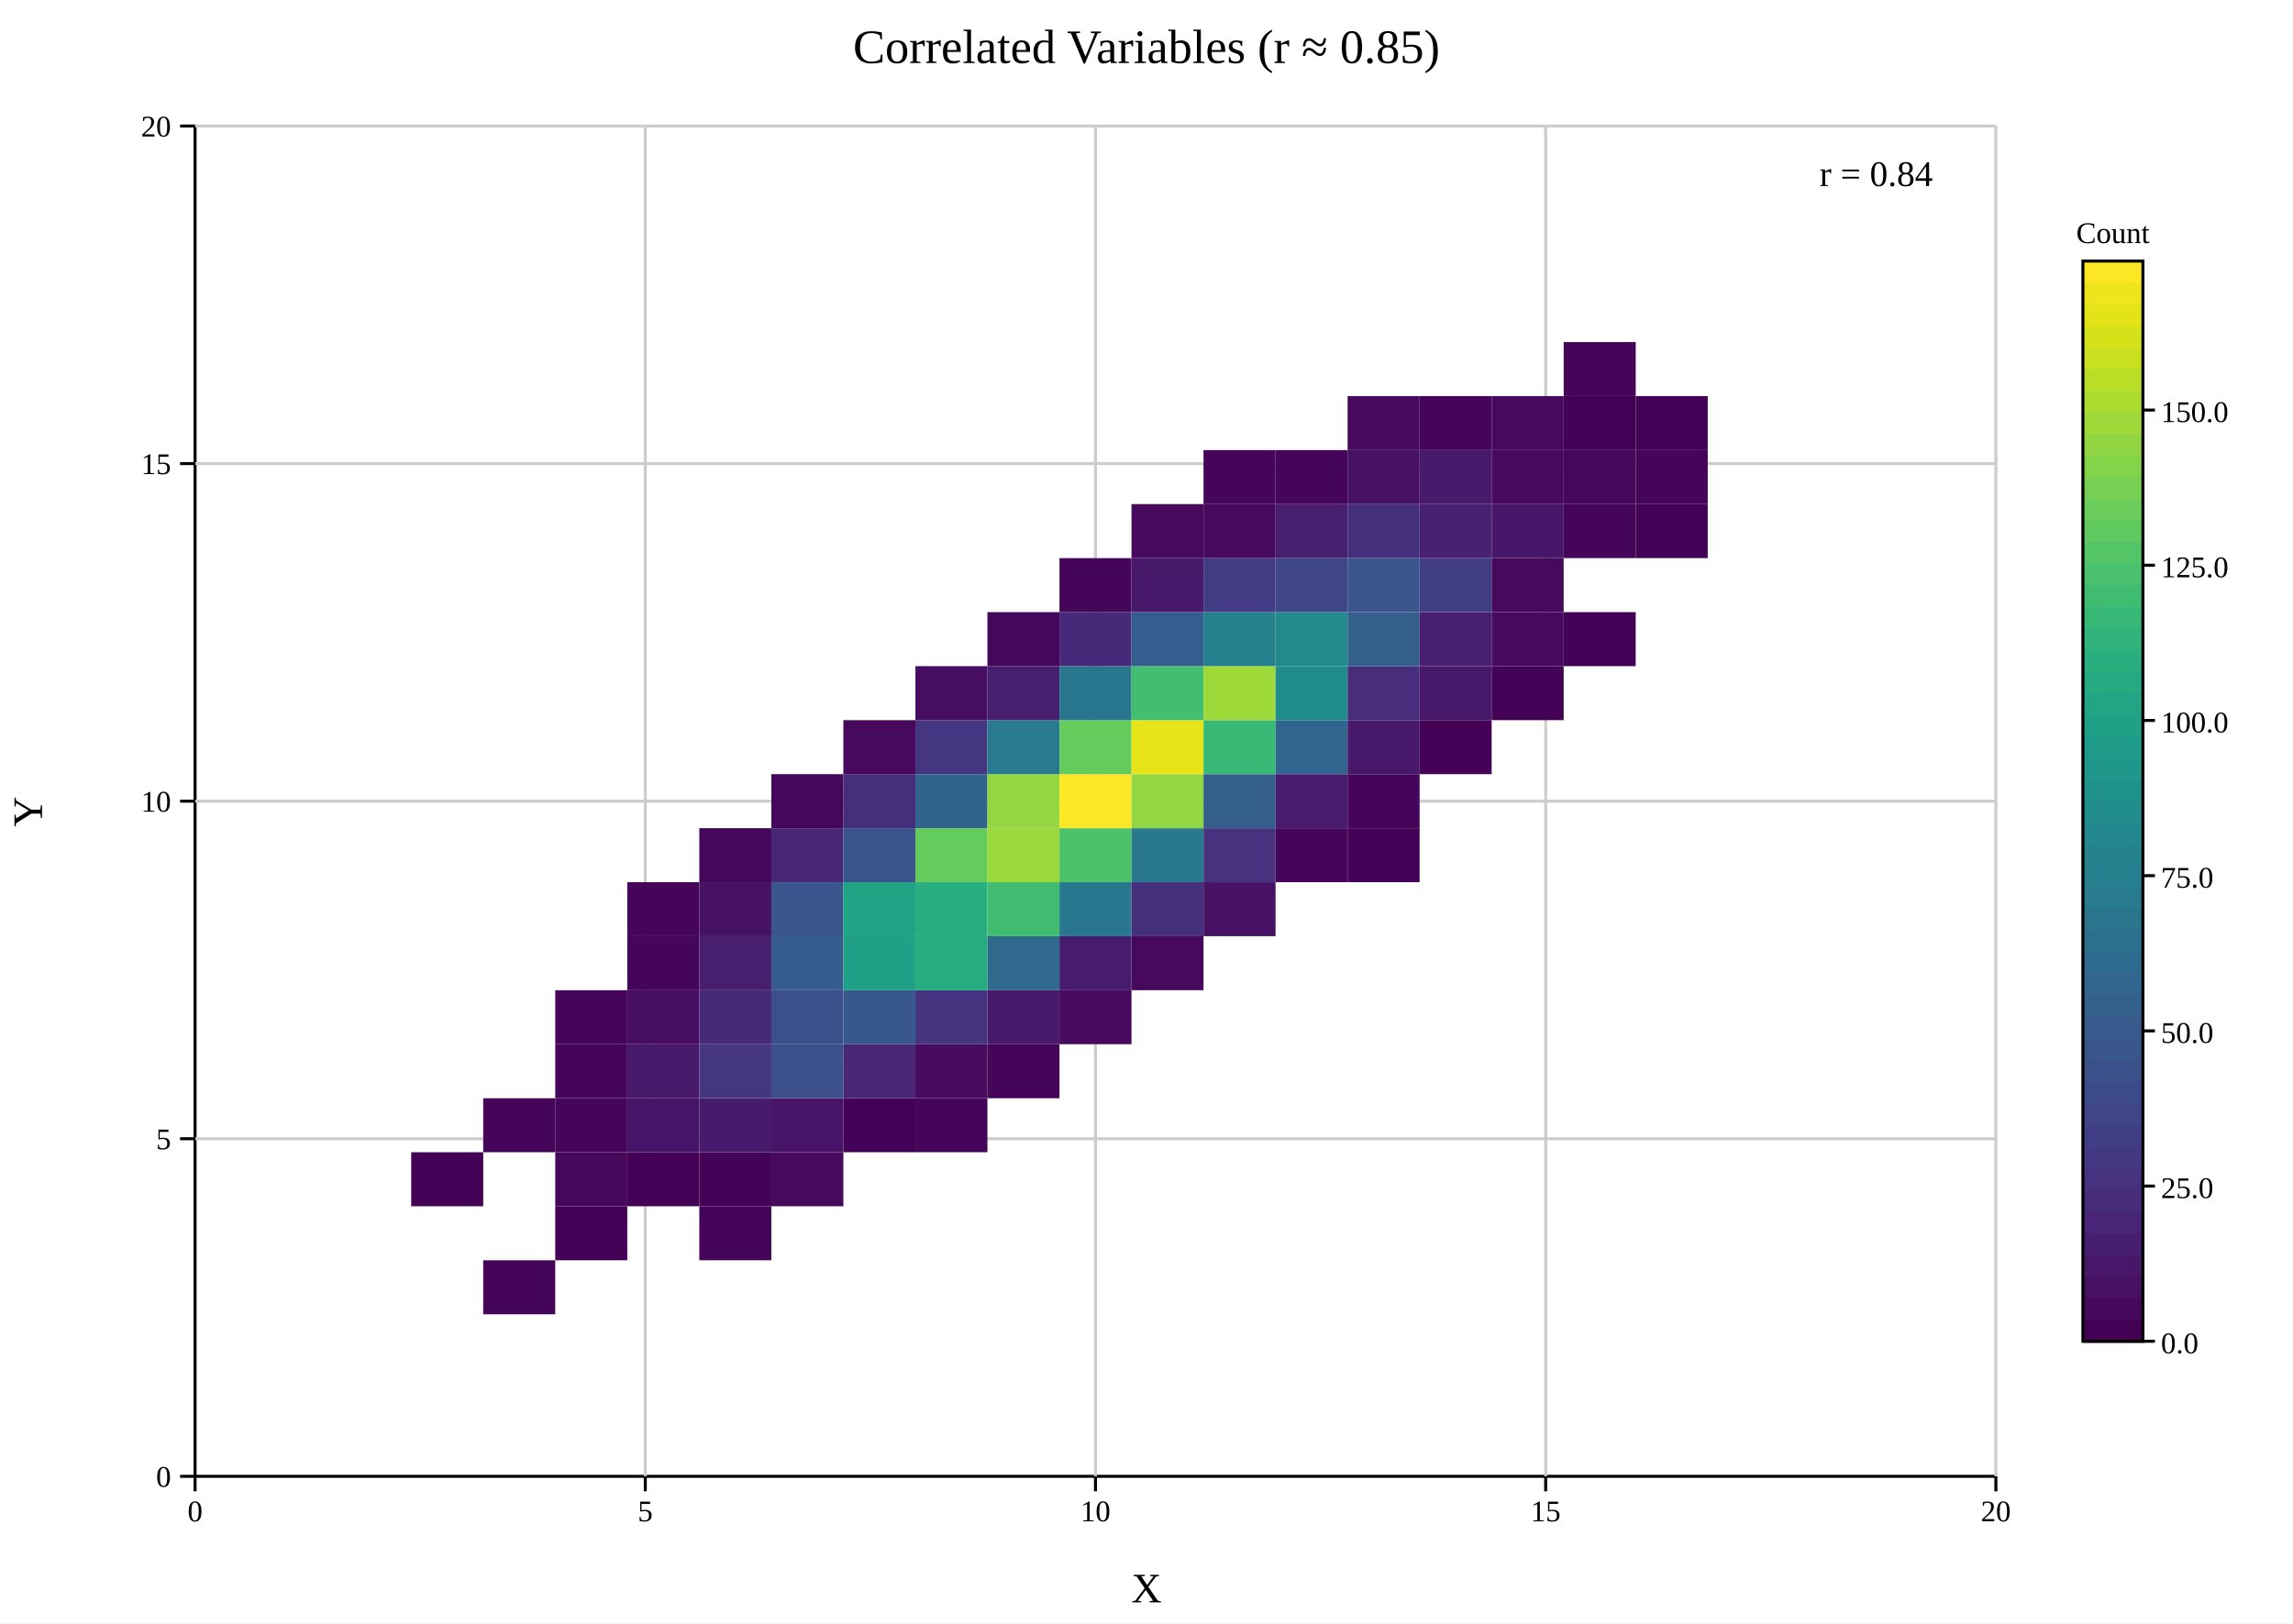
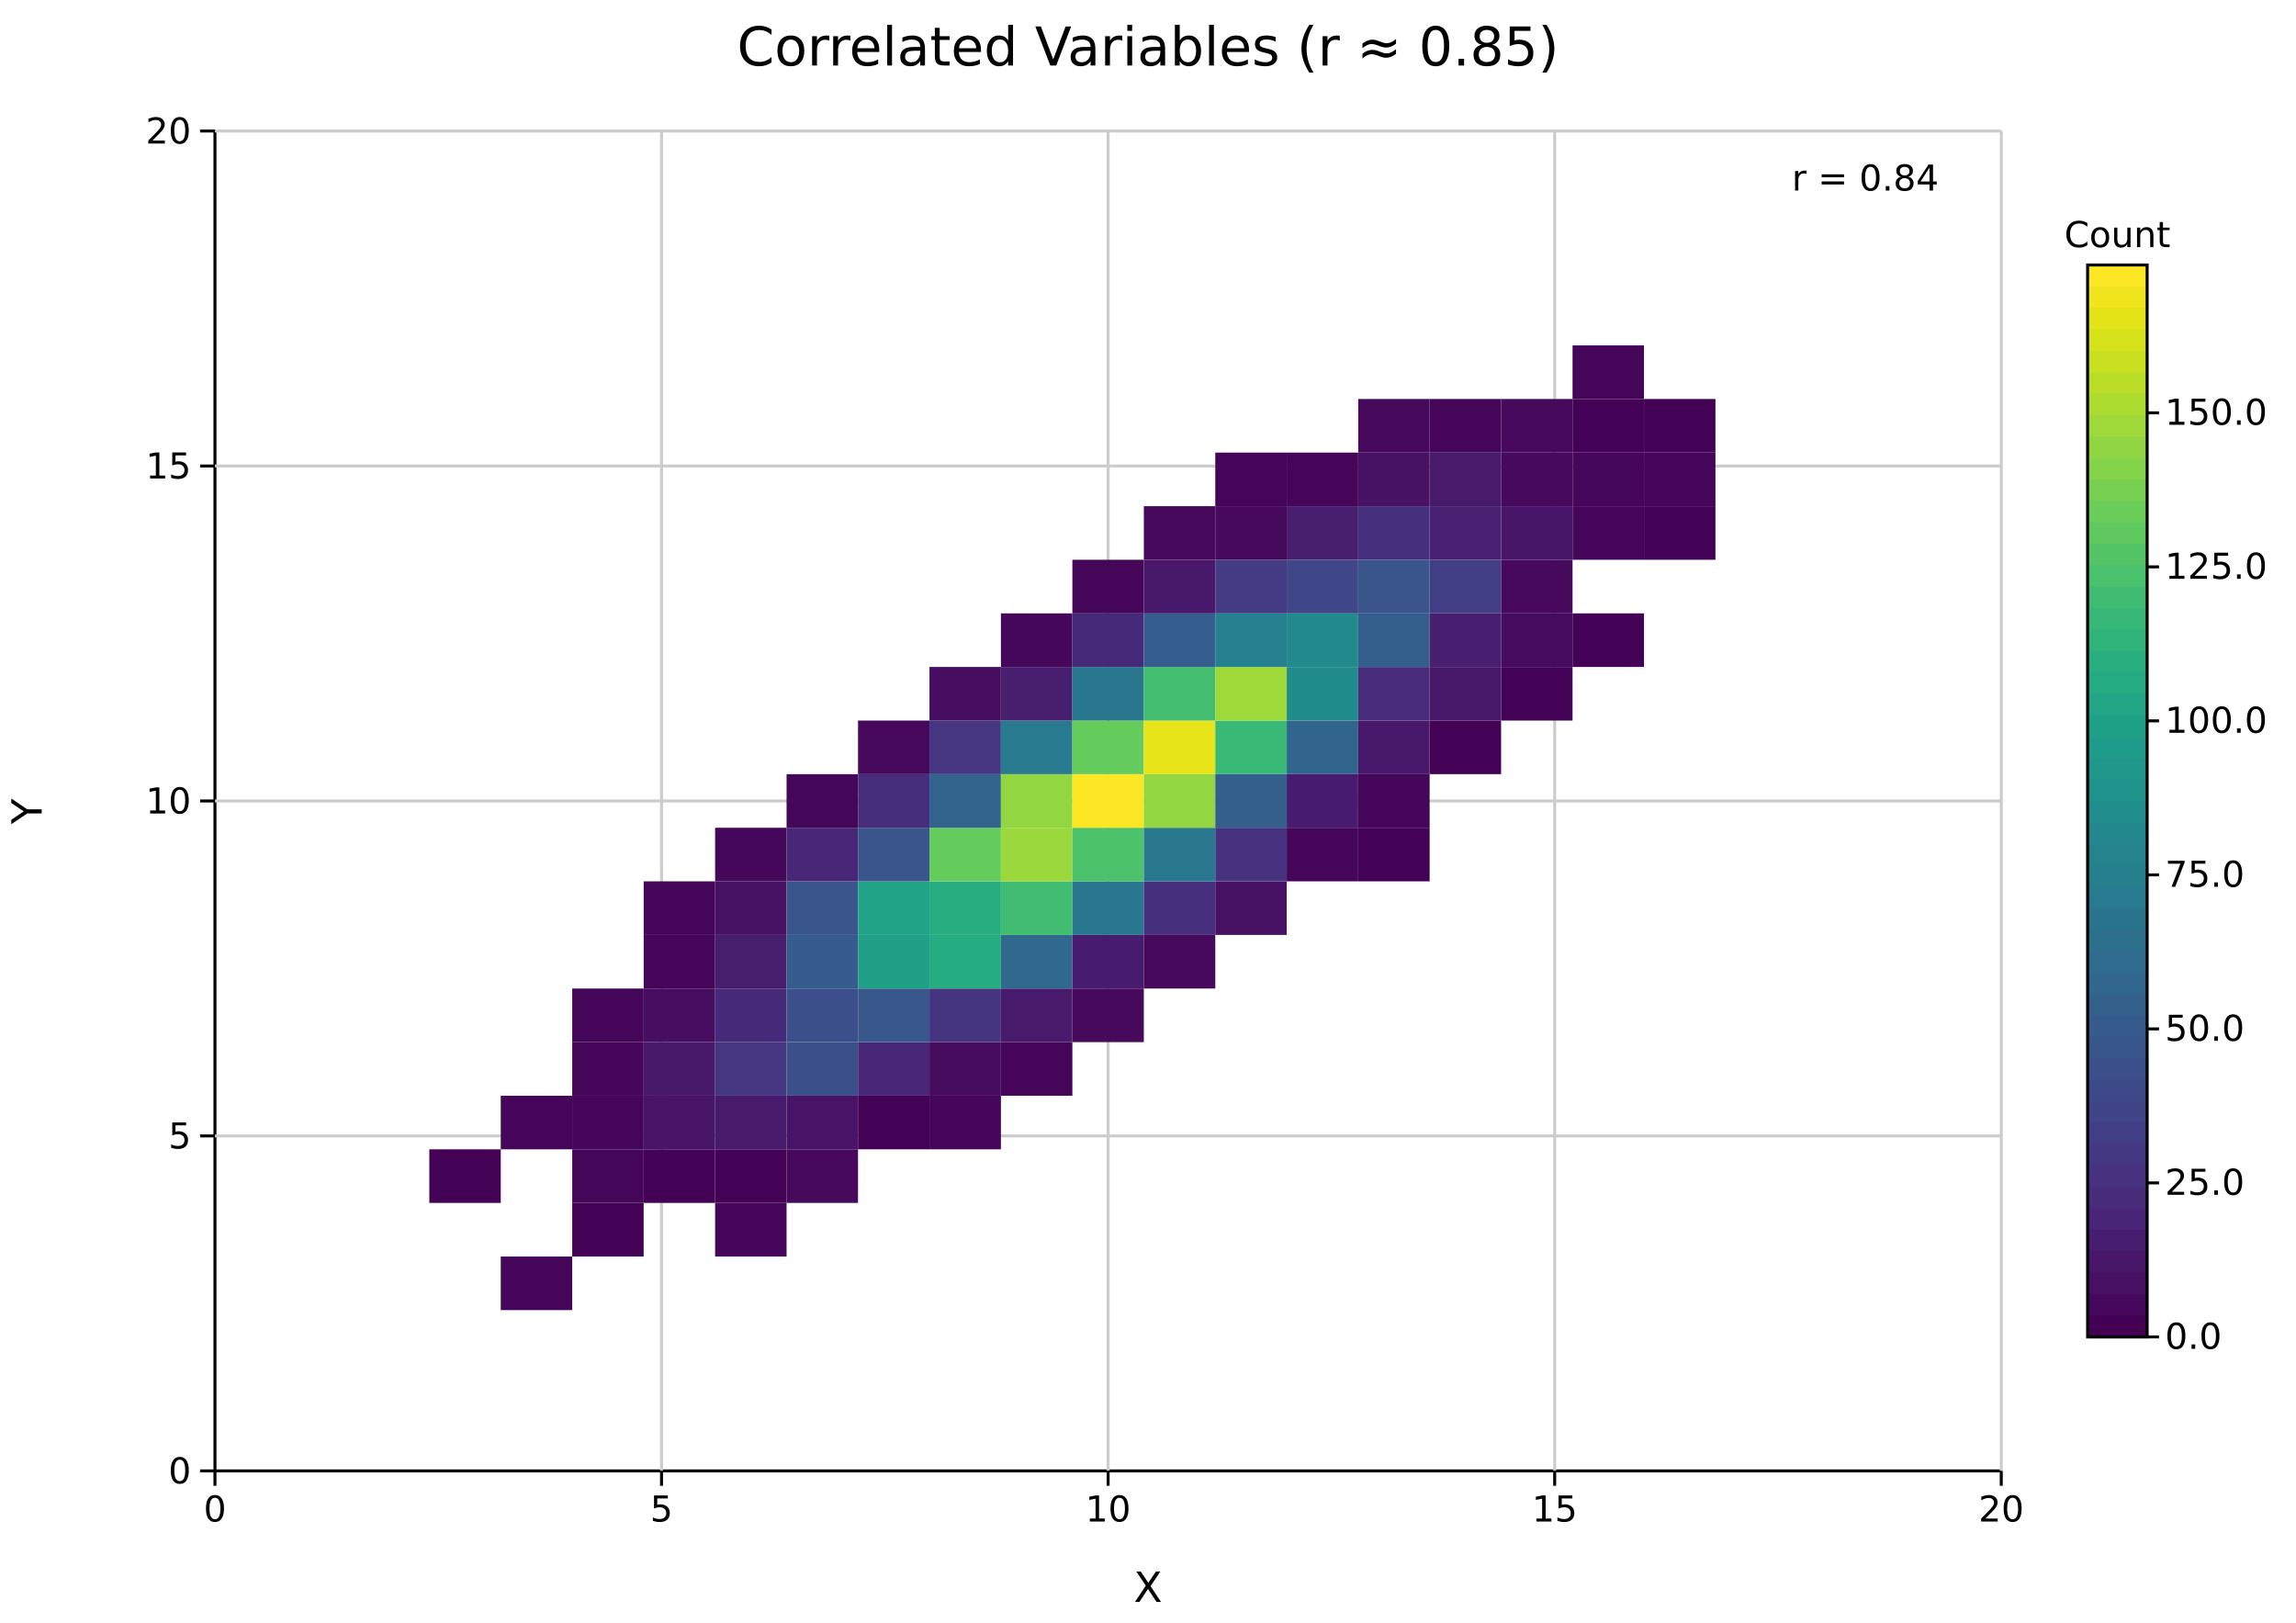
- <svg xmlns="http://www.w3.org/2000/svg" width="764" height="541" fill="black">
+ <svg xmlns="http://www.w3.org/2000/svg" width="771.2" height="545" font-family="DejaVu Sans, Liberation Sans, Arial, sans-serif" fill="black">
  <rect width="100%" height="100%" fill="white" />
-   <line x1="65" y1="492" x2="665" y2="492" stroke="black" stroke-width="1" />
-   <line x1="65" y1="42" x2="65" y2="492" stroke="black" stroke-width="1" />
-   <line x1="215" y1="42" x2="215" y2="492" stroke="#ccc" stroke-width="1" />
-   <line x1="365" y1="42" x2="365" y2="492" stroke="#ccc" stroke-width="1" />
-   <line x1="515" y1="42" x2="515" y2="492" stroke="#ccc" stroke-width="1" />
-   <line x1="665" y1="42" x2="665" y2="492" stroke="#ccc" stroke-width="1" />
-   <line x1="65" y1="379.5" x2="665" y2="379.5" stroke="#ccc" stroke-width="1" />
-   <line x1="65" y1="267" x2="665" y2="267" stroke="#ccc" stroke-width="1" />
-   <line x1="65" y1="154.5" x2="665" y2="154.5" stroke="#ccc" stroke-width="1" />
-   <line x1="65" y1="42" x2="665" y2="42" stroke="#ccc" stroke-width="1" />
-   <line x1="65" y1="492" x2="65" y2="497" stroke="black" stroke-width="1" />
-   <text x="65" y="507" font-size="10" text-anchor="middle">0</text>
-   <line x1="215" y1="492" x2="215" y2="497" stroke="black" stroke-width="1" />
-   <text x="215" y="507" font-size="10" text-anchor="middle">5</text>
-   <line x1="365" y1="492" x2="365" y2="497" stroke="black" stroke-width="1" />
-   <text x="365" y="507" font-size="10" text-anchor="middle">10</text>
-   <line x1="515" y1="492" x2="515" y2="497" stroke="black" stroke-width="1" />
-   <text x="515" y="507" font-size="10" text-anchor="middle">15</text>
-   <line x1="665" y1="492" x2="665" y2="497" stroke="black" stroke-width="1" />
-   <text x="665" y="507" font-size="10" text-anchor="middle">20</text>
-   <line x1="60" y1="492" x2="65" y2="492" stroke="black" stroke-width="1" />
-   <text x="57" y="495.5" font-size="10" text-anchor="end">0</text>
-   <line x1="60" y1="379.5" x2="65" y2="379.5" stroke="black" stroke-width="1" />
-   <text x="57" y="383" font-size="10" text-anchor="end">5</text>
-   <line x1="60" y1="267" x2="65" y2="267" stroke="black" stroke-width="1" />
-   <text x="57" y="270.5" font-size="10" text-anchor="end">10</text>
-   <line x1="60" y1="154.5" x2="65" y2="154.5" stroke="black" stroke-width="1" />
-   <text x="57" y="158" font-size="10" text-anchor="end">15</text>
-   <line x1="60" y1="42" x2="65" y2="42" stroke="black" stroke-width="1" />
-   <text x="57" y="45.5" font-size="10" text-anchor="end">20</text>
-   <text x="382" y="534" font-size="14" text-anchor="middle">X</text>
-   <text x="14" y="270.5" font-size="14" text-anchor="middle" transform="rotate(-90,14,270.5)">Y</text>
-   <text x="382" y="21" font-size="16" text-anchor="middle">Correlated Variables (r ≈ 0.85)</text>
-   <rect x="161" y="420" width="24" height="18" fill="rgb(69,5,88)" />
-   <rect x="185" y="402" width="24" height="18" fill="rgb(68,2,86)" />
-   <rect x="233" y="402" width="24" height="18" fill="rgb(69,5,88)" />
-   <rect x="137" y="384" width="24" height="18" fill="rgb(68,2,86)" />
-   <rect x="185" y="384" width="24" height="18" fill="rgb(69,7,90)" />
-   <rect x="209" y="384" width="24" height="18" fill="rgb(68,2,86)" />
-   <rect x="233" y="384" width="24" height="18" fill="rgb(68,2,86)" />
-   <rect x="257" y="384" width="24" height="18" fill="rgb(70,9,92)" />
-   <rect x="161" y="366" width="24" height="18" fill="rgb(69,5,88)" />
-   <rect x="185" y="366" width="24" height="18" fill="rgb(69,5,88)" />
-   <rect x="209" y="366" width="24" height="18" fill="rgb(71,20,103)" />
-   <rect x="233" y="366" width="24" height="18" fill="rgb(72,26,108)" />
-   <rect x="257" y="366" width="24" height="18" fill="rgb(71,20,103)" />
-   <rect x="281" y="366" width="24" height="18" fill="rgb(68,2,86)" />
-   <rect x="305" y="366" width="24" height="18" fill="rgb(69,5,88)" />
-   <rect x="185" y="348" width="24" height="18" fill="rgb(69,5,88)" />
-   <rect x="209" y="348" width="24" height="18" fill="rgb(72,24,106)" />
-   <rect x="233" y="348" width="24" height="18" fill="rgb(69,54,129)" />
-   <rect x="257" y="348" width="24" height="18" fill="rgb(59,79,138)" />
-   <rect x="281" y="348" width="24" height="18" fill="rgb(72,39,119)" />
-   <rect x="305" y="348" width="24" height="18" fill="rgb(70,11,94)" />
-   <rect x="329" y="348" width="24" height="18" fill="rgb(69,5,88)" />
-   <rect x="185" y="330" width="24" height="18" fill="rgb(69,5,88)" />
-   <rect x="209" y="330" width="24" height="18" fill="rgb(70,13,96)" />
-   <rect x="233" y="330" width="24" height="18" fill="rgb(71,41,121)" />
-   <rect x="257" y="330" width="24" height="18" fill="rgb(59,79,138)" />
-   <rect x="281" y="330" width="24" height="18" fill="rgb(56,87,139)" />
-   <rect x="305" y="330" width="24" height="18" fill="rgb(69,52,128)" />
-   <rect x="329" y="330" width="24" height="18" fill="rgb(72,26,108)" />
-   <rect x="353" y="330" width="24" height="18" fill="rgb(70,9,92)" />
-   <rect x="209" y="312" width="24" height="18" fill="rgb(69,5,88)" />
-   <rect x="233" y="312" width="24" height="18" fill="rgb(72,30,111)" />
-   <rect x="257" y="312" width="24" height="18" fill="rgb(54,92,141)" />
-   <rect x="281" y="312" width="24" height="18" fill="rgb(31,160,135)" />
-   <rect x="305" y="312" width="24" height="18" fill="rgb(38,172,129)" />
-   <rect x="329" y="312" width="24" height="18" fill="rgb(48,105,142)" />
-   <rect x="353" y="312" width="24" height="18" fill="rgb(71,28,110)" />
-   <rect x="377" y="312" width="24" height="18" fill="rgb(70,9,92)" />
-   <rect x="209" y="294" width="24" height="18" fill="rgb(69,5,88)" />
-   <rect x="233" y="294" width="24" height="18" fill="rgb(71,18,100)" />
-   <rect x="257" y="294" width="24" height="18" fill="rgb(57,85,140)" />
-   <rect x="281" y="294" width="24" height="18" fill="rgb(32,164,133)" />
-   <rect x="305" y="294" width="24" height="18" fill="rgb(39,173,128)" />
-   <rect x="329" y="294" width="24" height="18" fill="rgb(64,189,113)" />
-   <rect x="353" y="294" width="24" height="18" fill="rgb(41,119,142)" />
-   <rect x="377" y="294" width="24" height="18" fill="rgb(70,48,125)" />
-   <rect x="401" y="294" width="24" height="18" fill="rgb(71,18,100)" />
-   <rect x="233" y="276" width="24" height="18" fill="rgb(69,7,90)" />
-   <rect x="257" y="276" width="24" height="18" fill="rgb(72,39,119)" />
-   <rect x="281" y="276" width="24" height="18" fill="rgb(57,85,140)" />
-   <rect x="305" y="276" width="24" height="18" fill="rgb(100,203,93)" />
-   <rect x="329" y="276" width="24" height="18" fill="rgb(154,216,60)" />
-   <rect x="353" y="276" width="24" height="18" fill="rgb(76,194,107)" />
-   <rect x="377" y="276" width="24" height="18" fill="rgb(41,120,142)" />
-   <rect x="401" y="276" width="24" height="18" fill="rgb(70,50,126)" />
-   <rect x="425" y="276" width="24" height="18" fill="rgb(69,5,88)" />
-   <rect x="449" y="276" width="24" height="18" fill="rgb(68,2,86)" />
-   <rect x="257" y="258" width="24" height="18" fill="rgb(69,7,90)" />
-   <rect x="281" y="258" width="24" height="18" fill="rgb(70,46,124)" />
-   <rect x="305" y="258" width="24" height="18" fill="rgb(50,99,141)" />
-   <rect x="329" y="258" width="24" height="18" fill="rgb(146,215,65)" />
-   <rect x="353" y="258" width="24" height="18" fill="rgb(253,231,37)" />
-   <rect x="377" y="258" width="24" height="18" fill="rgb(146,215,65)" />
-   <rect x="401" y="258" width="24" height="18" fill="rgb(52,95,141)" />
-   <rect x="425" y="258" width="24" height="18" fill="rgb(71,28,110)" />
-   <rect x="449" y="258" width="24" height="18" fill="rgb(69,5,88)" />
-   <rect x="281" y="240" width="24" height="18" fill="rgb(70,9,92)" />
-   <rect x="305" y="240" width="24" height="18" fill="rgb(69,54,129)" />
-   <rect x="329" y="240" width="24" height="18" fill="rgb(40,122,142)" />
-   <rect x="353" y="240" width="24" height="18" fill="rgb(100,203,93)" />
-   <rect x="377" y="240" width="24" height="18" fill="rgb(231,228,25)" />
-   <rect x="401" y="240" width="24" height="18" fill="rgb(57,185,118)" />
-   <rect x="425" y="240" width="24" height="18" fill="rgb(49,101,142)" />
-   <rect x="449" y="240" width="24" height="18" fill="rgb(72,24,106)" />
-   <rect x="473" y="240" width="24" height="18" fill="rgb(68,2,86)" />
-   <rect x="305" y="222" width="24" height="18" fill="rgb(70,13,96)" />
-   <rect x="329" y="222" width="24" height="18" fill="rgb(72,30,111)" />
-   <rect x="353" y="222" width="24" height="18" fill="rgb(41,119,142)" />
-   <rect x="377" y="222" width="24" height="18" fill="rgb(67,190,112)" />
-   <rect x="401" y="222" width="24" height="18" fill="rgb(158,217,58)" />
-   <rect x="425" y="222" width="24" height="18" fill="rgb(33,140,140)" />
-   <rect x="449" y="222" width="24" height="18" fill="rgb(71,45,123)" />
-   <rect x="473" y="222" width="24" height="18" fill="rgb(72,24,106)" />
-   <rect x="497" y="222" width="24" height="18" fill="rgb(68,2,86)" />
-   <rect x="329" y="204" width="24" height="18" fill="rgb(69,7,90)" />
-   <rect x="353" y="204" width="24" height="18" fill="rgb(71,41,121)" />
-   <rect x="377" y="204" width="24" height="18" fill="rgb(53,93,141)" />
-   <rect x="401" y="204" width="24" height="18" fill="rgb(38,129,142)" />
-   <rect x="425" y="204" width="24" height="18" fill="rgb(34,138,141)" />
-   <rect x="449" y="204" width="24" height="18" fill="rgb(52,95,141)" />
-   <rect x="473" y="204" width="24" height="18" fill="rgb(72,31,113)" />
-   <rect x="497" y="204" width="24" height="18" fill="rgb(70,11,94)" />
-   <rect x="521" y="204" width="24" height="18" fill="rgb(68,2,86)" />
-   <rect x="353" y="186" width="24" height="18" fill="rgb(69,5,88)" />
-   <rect x="377" y="186" width="24" height="18" fill="rgb(72,24,106)" />
-   <rect x="401" y="186" width="24" height="18" fill="rgb(67,59,131)" />
-   <rect x="425" y="186" width="24" height="18" fill="rgb(63,71,136)" />
-   <rect x="449" y="186" width="24" height="18" fill="rgb(57,85,140)" />
-   <rect x="473" y="186" width="24" height="18" fill="rgb(66,62,133)" />
-   <rect x="497" y="186" width="24" height="18" fill="rgb(70,9,92)" />
-   <rect x="377" y="168" width="24" height="18" fill="rgb(70,9,92)" />
-   <rect x="401" y="168" width="24" height="18" fill="rgb(70,9,92)" />
-   <rect x="425" y="168" width="24" height="18" fill="rgb(72,30,111)" />
-   <rect x="449" y="168" width="24" height="18" fill="rgb(70,48,125)" />
-   <rect x="473" y="168" width="24" height="18" fill="rgb(72,33,115)" />
-   <rect x="497" y="168" width="24" height="18" fill="rgb(71,22,104)" />
-   <rect x="521" y="168" width="24" height="18" fill="rgb(69,5,88)" />
-   <rect x="545" y="168" width="24" height="18" fill="rgb(68,2,86)" />
-   <rect x="401" y="150" width="24" height="18" fill="rgb(69,5,88)" />
-   <rect x="425" y="150" width="24" height="18" fill="rgb(69,5,88)" />
-   <rect x="449" y="150" width="24" height="18" fill="rgb(71,18,100)" />
-   <rect x="473" y="150" width="24" height="18" fill="rgb(72,26,108)" />
-   <rect x="497" y="150" width="24" height="18" fill="rgb(70,9,92)" />
-   <rect x="521" y="150" width="24" height="18" fill="rgb(69,7,90)" />
-   <rect x="545" y="150" width="24" height="18" fill="rgb(69,5,88)" />
-   <rect x="449" y="132" width="24" height="18" fill="rgb(70,9,92)" />
-   <rect x="473" y="132" width="24" height="18" fill="rgb(69,5,88)" />
-   <rect x="497" y="132" width="24" height="18" fill="rgb(70,9,92)" />
-   <rect x="521" y="132" width="24" height="18" fill="rgb(68,2,86)" />
-   <rect x="545" y="132" width="24" height="18" fill="rgb(68,2,86)" />
-   <rect x="521" y="114" width="24" height="18" fill="rgb(69,5,88)" />
-   <text x="644" y="62" font-size="12" text-anchor="end">r = 0.84</text>
-   <rect x="694" y="87" width="20" height="7.7" fill="rgb(253,231,37)" />
-   <rect x="694" y="94.2" width="20" height="7.7" fill="rgb(240,229,28)" />
-   <rect x="694" y="101.4" width="20" height="7.7" fill="rgb(227,227,24)" />
-   <rect x="694" y="108.6" width="20" height="7.7" fill="rgb(214,226,25)" />
-   <rect x="694" y="115.8" width="20" height="7.7" fill="rgb(200,224,31)" />
-   <rect x="694" y="123" width="20" height="7.7" fill="rgb(186,222,39)" />
-   <rect x="694" y="130.2" width="20" height="7.7" fill="rgb(172,220,48)" />
-   <rect x="694" y="137.4" width="20" height="7.7" fill="rgb(158,217,57)" />
-   <rect x="694" y="144.6" width="20" height="7.7" fill="rgb(145,214,66)" />
-   <rect x="694" y="151.8" width="20" height="7.7" fill="rgb(132,212,74)" />
-   <rect x="694" y="159" width="20" height="7.7" fill="rgb(119,208,82)" />
-   <rect x="694" y="166.2" width="20" height="7.7" fill="rgb(107,205,90)" />
-   <rect x="694" y="173.4" width="20" height="7.7" fill="rgb(95,201,96)" />
-   <rect x="694" y="180.6" width="20" height="7.7" fill="rgb(84,197,103)" />
-   <rect x="694" y="187.8" width="20" height="7.7" fill="rgb(74,193,108)" />
-   <rect x="694" y="195" width="20" height="7.7" fill="rgb(64,188,114)" />
-   <rect x="694" y="202.2" width="20" height="7.7" fill="rgb(55,184,119)" />
-   <rect x="694" y="209.4" width="20" height="7.7" fill="rgb(48,180,123)" />
-   <rect x="694" y="216.6" width="20" height="7.7" fill="rgb(41,175,127)" />
-   <rect x="694" y="223.8" width="20" height="7.7" fill="rgb(36,171,130)" />
-   <rect x="694" y="231" width="20" height="7.7" fill="rgb(33,165,133)" />
-   <rect x="694" y="238.2" width="20" height="7.7" fill="rgb(31,161,135)" />
-   <rect x="694" y="245.4" width="20" height="7.7" fill="rgb(30,156,137)" />
-   <rect x="694" y="252.6" width="20" height="7.7" fill="rgb(31,151,138)" />
-   <rect x="694" y="259.8" width="20" height="7.7" fill="rgb(31,146,140)" />
-   <rect x="694" y="267" width="20" height="7.7" fill="rgb(33,141,141)" />
-   <rect x="694" y="274.2" width="20" height="7.7" fill="rgb(35,136,141)" />
-   <rect x="694" y="281.4" width="20" height="7.7" fill="rgb(37,131,142)" />
-   <rect x="694" y="288.6" width="20" height="7.7" fill="rgb(38,127,141)" />
-   <rect x="694" y="295.8" width="20" height="7.7" fill="rgb(40,122,142)" />
-   <rect x="694" y="303" width="20" height="7.7" fill="rgb(42,116,141)" />
-   <rect x="694" y="310.2" width="20" height="7.7" fill="rgb(44,112,142)" />
-   <rect x="694" y="317.4" width="20" height="7.7" fill="rgb(47,107,142)" />
-   <rect x="694" y="324.6" width="20" height="7.7" fill="rgb(49,102,142)" />
-   <rect x="694" y="331.8" width="20" height="7.7" fill="rgb(51,97,140)" />
-   <rect x="694" y="339" width="20" height="7.7" fill="rgb(54,91,140)" />
-   <rect x="694" y="346.2" width="20" height="7.7" fill="rgb(56,85,140)" />
-   <rect x="694" y="353.4" width="20" height="7.7" fill="rgb(59,80,138)" />
-   <rect x="694" y="360.6" width="20" height="7.7" fill="rgb(61,74,137)" />
-   <rect x="694" y="367.8" width="20" height="7.7" fill="rgb(64,69,135)" />
-   <rect x="694" y="375" width="20" height="7.7" fill="rgb(66,62,133)" />
-   <rect x="694" y="382.2" width="20" height="7.7" fill="rgb(68,56,130)" />
-   <rect x="694" y="389.4" width="20" height="7.7" fill="rgb(70,50,126)" />
-   <rect x="694" y="396.6" width="20" height="7.7" fill="rgb(71,44,122)" />
-   <rect x="694" y="403.8" width="20" height="7.7" fill="rgb(72,37,118)" />
-   <rect x="694" y="411" width="20" height="7.7" fill="rgb(71,30,111)" />
-   <rect x="694" y="418.2" width="20" height="7.7" fill="rgb(72,23,105)" />
-   <rect x="694" y="425.4" width="20" height="7.7" fill="rgb(71,16,99)" />
-   <rect x="694" y="432.6" width="20" height="7.7" fill="rgb(70,8,92)" />
-   <rect x="694" y="439.8" width="20" height="7.7" fill="rgb(68,1,84)" />
-   <rect x="694" y="87" width="20" height="360" fill="none" stroke="black" stroke-width="1" />
-   <line x1="714" y1="447" x2="718" y2="447" stroke="black" stroke-width="1" />
-   <text x="720" y="451" font-size="10" text-anchor="start">0.0</text>
-   <line x1="714" y1="395.276" x2="718" y2="395.276" stroke="black" stroke-width="1" />
-   <text x="720" y="399.276" font-size="10" text-anchor="start">25.0</text>
-   <line x1="714" y1="343.552" x2="718" y2="343.552" stroke="black" stroke-width="1" />
-   <text x="720" y="347.552" font-size="10" text-anchor="start">50.0</text>
-   <line x1="714" y1="291.828" x2="718" y2="291.828" stroke="black" stroke-width="1" />
-   <text x="720" y="295.828" font-size="10" text-anchor="start">75.0</text>
-   <line x1="714" y1="240.103" x2="718" y2="240.103" stroke="black" stroke-width="1" />
-   <text x="720" y="244.103" font-size="10" text-anchor="start">100.0</text>
-   <line x1="714" y1="188.379" x2="718" y2="188.379" stroke="black" stroke-width="1" />
-   <text x="720" y="192.379" font-size="10" text-anchor="start">125.0</text>
-   <line x1="714" y1="136.655" x2="718" y2="136.655" stroke="black" stroke-width="1" />
-   <text x="720" y="140.655" font-size="10" text-anchor="start">150.0</text>
-   <text x="704" y="81" font-size="10" text-anchor="middle">Count</text>
+   <line x1="72.2" y1="494" x2="672.2" y2="494" stroke="black" stroke-width="1" />
+   <line x1="72.2" y1="44" x2="72.2" y2="494" stroke="black" stroke-width="1" />
+   <line x1="222.2" y1="44" x2="222.2" y2="494" stroke="#ccc" stroke-width="1" />
+   <line x1="372.2" y1="44" x2="372.2" y2="494" stroke="#ccc" stroke-width="1" />
+   <line x1="522.2" y1="44" x2="522.2" y2="494" stroke="#ccc" stroke-width="1" />
+   <line x1="672.2" y1="44" x2="672.2" y2="494" stroke="#ccc" stroke-width="1" />
+   <line x1="72.2" y1="381.5" x2="672.2" y2="381.5" stroke="#ccc" stroke-width="1" />
+   <line x1="72.2" y1="269" x2="672.2" y2="269" stroke="#ccc" stroke-width="1" />
+   <line x1="72.2" y1="156.5" x2="672.2" y2="156.5" stroke="#ccc" stroke-width="1" />
+   <line x1="72.2" y1="44" x2="672.2" y2="44" stroke="#ccc" stroke-width="1" />
+   <line x1="72.2" y1="494" x2="72.2" y2="499" stroke="black" stroke-width="1" />
+   <text x="72.2" y="511" font-size="12" text-anchor="middle">0</text>
+   <line x1="222.2" y1="494" x2="222.2" y2="499" stroke="black" stroke-width="1" />
+   <text x="222.2" y="511" font-size="12" text-anchor="middle">5</text>
+   <line x1="372.2" y1="494" x2="372.2" y2="499" stroke="black" stroke-width="1" />
+   <text x="372.2" y="511" font-size="12" text-anchor="middle">10</text>
+   <line x1="522.2" y1="494" x2="522.2" y2="499" stroke="black" stroke-width="1" />
+   <text x="522.2" y="511" font-size="12" text-anchor="middle">15</text>
+   <line x1="672.2" y1="494" x2="672.2" y2="499" stroke="black" stroke-width="1" />
+   <text x="672.2" y="511" font-size="12" text-anchor="middle">20</text>
+   <line x1="67.2" y1="494" x2="72.2" y2="494" stroke="black" stroke-width="1" />
+   <text x="64.2" y="498.2" font-size="12" text-anchor="end">0</text>
+   <line x1="67.2" y1="381.5" x2="72.2" y2="381.5" stroke="black" stroke-width="1" />
+   <text x="64.2" y="385.7" font-size="12" text-anchor="end">5</text>
+   <line x1="67.2" y1="269" x2="72.2" y2="269" stroke="black" stroke-width="1" />
+   <text x="64.2" y="273.2" font-size="12" text-anchor="end">10</text>
+   <line x1="67.2" y1="156.5" x2="72.2" y2="156.5" stroke="black" stroke-width="1" />
+   <text x="64.2" y="160.7" font-size="12" text-anchor="end">15</text>
+   <line x1="67.2" y1="44" x2="72.2" y2="44" stroke="black" stroke-width="1" />
+   <text x="64.2" y="48.2" font-size="12" text-anchor="end">20</text>
+   <text x="385.6" y="538" font-size="14" text-anchor="middle">X</text>
+   <text x="14" y="272.5" font-size="14" text-anchor="middle" transform="rotate(-90,14,272.5)">Y</text>
+   <text x="385.6" y="22" font-size="18" text-anchor="middle">Correlated Variables (r ≈ 0.85)</text>
+   <rect x="168.2" y="422" width="24" height="18" fill="rgb(69,5,88)" />
+   <rect x="192.2" y="404" width="24" height="18" fill="rgb(68,2,86)" />
+   <rect x="240.2" y="404" width="24" height="18" fill="rgb(69,5,88)" />
+   <rect x="144.2" y="386" width="24" height="18" fill="rgb(68,2,86)" />
+   <rect x="192.2" y="386" width="24" height="18" fill="rgb(69,7,90)" />
+   <rect x="216.2" y="386" width="24" height="18" fill="rgb(68,2,86)" />
+   <rect x="240.2" y="386" width="24" height="18" fill="rgb(68,2,86)" />
+   <rect x="264.2" y="386" width="24" height="18" fill="rgb(70,9,92)" />
+   <rect x="168.2" y="368" width="24" height="18" fill="rgb(69,5,88)" />
+   <rect x="192.2" y="368" width="24" height="18" fill="rgb(69,5,88)" />
+   <rect x="216.2" y="368" width="24" height="18" fill="rgb(71,20,103)" />
+   <rect x="240.2" y="368" width="24" height="18" fill="rgb(72,26,108)" />
+   <rect x="264.2" y="368" width="24" height="18" fill="rgb(71,20,103)" />
+   <rect x="288.2" y="368" width="24" height="18" fill="rgb(68,2,86)" />
+   <rect x="312.2" y="368" width="24" height="18" fill="rgb(69,5,88)" />
+   <rect x="192.2" y="350" width="24" height="18" fill="rgb(69,5,88)" />
+   <rect x="216.2" y="350" width="24" height="18" fill="rgb(72,24,106)" />
+   <rect x="240.2" y="350" width="24" height="18" fill="rgb(69,54,129)" />
+   <rect x="264.2" y="350" width="24" height="18" fill="rgb(59,79,138)" />
+   <rect x="288.2" y="350" width="24" height="18" fill="rgb(72,39,119)" />
+   <rect x="312.2" y="350" width="24" height="18" fill="rgb(70,11,94)" />
+   <rect x="336.2" y="350" width="24" height="18" fill="rgb(69,5,88)" />
+   <rect x="192.2" y="332" width="24" height="18" fill="rgb(69,5,88)" />
+   <rect x="216.2" y="332" width="24" height="18" fill="rgb(70,13,96)" />
+   <rect x="240.2" y="332" width="24" height="18" fill="rgb(71,41,121)" />
+   <rect x="264.2" y="332" width="24" height="18" fill="rgb(59,79,138)" />
+   <rect x="288.2" y="332" width="24" height="18" fill="rgb(56,87,139)" />
+   <rect x="312.2" y="332" width="24" height="18" fill="rgb(69,52,128)" />
+   <rect x="336.2" y="332" width="24" height="18" fill="rgb(72,26,108)" />
+   <rect x="360.2" y="332" width="24" height="18" fill="rgb(70,9,92)" />
+   <rect x="216.2" y="314" width="24" height="18" fill="rgb(69,5,88)" />
+   <rect x="240.2" y="314" width="24" height="18" fill="rgb(72,30,111)" />
+   <rect x="264.2" y="314" width="24" height="18" fill="rgb(54,92,141)" />
+   <rect x="288.2" y="314" width="24" height="18" fill="rgb(31,160,135)" />
+   <rect x="312.2" y="314" width="24" height="18" fill="rgb(38,172,129)" />
+   <rect x="336.2" y="314" width="24" height="18" fill="rgb(48,105,142)" />
+   <rect x="360.2" y="314" width="24" height="18" fill="rgb(71,28,110)" />
+   <rect x="384.2" y="314" width="24" height="18" fill="rgb(70,9,92)" />
+   <rect x="216.2" y="296" width="24" height="18" fill="rgb(69,5,88)" />
+   <rect x="240.2" y="296" width="24" height="18" fill="rgb(71,18,100)" />
+   <rect x="264.2" y="296" width="24" height="18" fill="rgb(57,85,140)" />
+   <rect x="288.2" y="296" width="24" height="18" fill="rgb(32,164,133)" />
+   <rect x="312.2" y="296" width="24" height="18" fill="rgb(39,173,128)" />
+   <rect x="336.2" y="296" width="24" height="18" fill="rgb(64,189,113)" />
+   <rect x="360.2" y="296" width="24" height="18" fill="rgb(41,119,142)" />
+   <rect x="384.2" y="296" width="24" height="18" fill="rgb(70,48,125)" />
+   <rect x="408.2" y="296" width="24" height="18" fill="rgb(71,18,100)" />
+   <rect x="240.2" y="278" width="24" height="18" fill="rgb(69,7,90)" />
+   <rect x="264.2" y="278" width="24" height="18" fill="rgb(72,39,119)" />
+   <rect x="288.2" y="278" width="24" height="18" fill="rgb(57,85,140)" />
+   <rect x="312.2" y="278" width="24" height="18" fill="rgb(100,203,93)" />
+   <rect x="336.2" y="278" width="24" height="18" fill="rgb(154,216,60)" />
+   <rect x="360.2" y="278" width="24" height="18" fill="rgb(76,194,107)" />
+   <rect x="384.2" y="278" width="24" height="18" fill="rgb(41,120,142)" />
+   <rect x="408.2" y="278" width="24" height="18" fill="rgb(70,50,126)" />
+   <rect x="432.2" y="278" width="24" height="18" fill="rgb(69,5,88)" />
+   <rect x="456.2" y="278" width="24" height="18" fill="rgb(68,2,86)" />
+   <rect x="264.2" y="260" width="24" height="18" fill="rgb(69,7,90)" />
+   <rect x="288.2" y="260" width="24" height="18" fill="rgb(70,46,124)" />
+   <rect x="312.2" y="260" width="24" height="18" fill="rgb(50,99,141)" />
+   <rect x="336.2" y="260" width="24" height="18" fill="rgb(146,215,65)" />
+   <rect x="360.2" y="260" width="24" height="18" fill="rgb(253,231,37)" />
+   <rect x="384.2" y="260" width="24" height="18" fill="rgb(146,215,65)" />
+   <rect x="408.2" y="260" width="24" height="18" fill="rgb(52,95,141)" />
+   <rect x="432.2" y="260" width="24" height="18" fill="rgb(71,28,110)" />
+   <rect x="456.2" y="260" width="24" height="18" fill="rgb(69,5,88)" />
+   <rect x="288.2" y="242" width="24" height="18" fill="rgb(70,9,92)" />
+   <rect x="312.2" y="242" width="24" height="18" fill="rgb(69,54,129)" />
+   <rect x="336.2" y="242" width="24" height="18" fill="rgb(40,122,142)" />
+   <rect x="360.2" y="242" width="24" height="18" fill="rgb(100,203,93)" />
+   <rect x="384.2" y="242" width="24" height="18" fill="rgb(231,228,25)" />
+   <rect x="408.2" y="242" width="24" height="18" fill="rgb(57,185,118)" />
+   <rect x="432.2" y="242" width="24" height="18" fill="rgb(49,101,142)" />
+   <rect x="456.2" y="242" width="24" height="18" fill="rgb(72,24,106)" />
+   <rect x="480.2" y="242" width="24" height="18" fill="rgb(68,2,86)" />
+   <rect x="312.2" y="224" width="24" height="18" fill="rgb(70,13,96)" />
+   <rect x="336.2" y="224" width="24" height="18" fill="rgb(72,30,111)" />
+   <rect x="360.2" y="224" width="24" height="18" fill="rgb(41,119,142)" />
+   <rect x="384.2" y="224" width="24" height="18" fill="rgb(67,190,112)" />
+   <rect x="408.2" y="224" width="24" height="18" fill="rgb(158,217,58)" />
+   <rect x="432.2" y="224" width="24" height="18" fill="rgb(33,140,140)" />
+   <rect x="456.2" y="224" width="24" height="18" fill="rgb(71,45,123)" />
+   <rect x="480.2" y="224" width="24" height="18" fill="rgb(72,24,106)" />
+   <rect x="504.2" y="224" width="24" height="18" fill="rgb(68,2,86)" />
+   <rect x="336.2" y="206" width="24" height="18" fill="rgb(69,7,90)" />
+   <rect x="360.2" y="206" width="24" height="18" fill="rgb(71,41,121)" />
+   <rect x="384.2" y="206" width="24" height="18" fill="rgb(53,93,141)" />
+   <rect x="408.2" y="206" width="24" height="18" fill="rgb(38,129,142)" />
+   <rect x="432.2" y="206" width="24" height="18" fill="rgb(34,138,141)" />
+   <rect x="456.2" y="206" width="24" height="18" fill="rgb(52,95,141)" />
+   <rect x="480.2" y="206" width="24" height="18" fill="rgb(72,31,113)" />
+   <rect x="504.2" y="206" width="24" height="18" fill="rgb(70,11,94)" />
+   <rect x="528.2" y="206" width="24" height="18" fill="rgb(68,2,86)" />
+   <rect x="360.2" y="188" width="24" height="18" fill="rgb(69,5,88)" />
+   <rect x="384.2" y="188" width="24" height="18" fill="rgb(72,24,106)" />
+   <rect x="408.2" y="188" width="24" height="18" fill="rgb(67,59,131)" />
+   <rect x="432.2" y="188" width="24" height="18" fill="rgb(63,71,136)" />
+   <rect x="456.2" y="188" width="24" height="18" fill="rgb(57,85,140)" />
+   <rect x="480.2" y="188" width="24" height="18" fill="rgb(66,62,133)" />
+   <rect x="504.2" y="188" width="24" height="18" fill="rgb(70,9,92)" />
+   <rect x="384.2" y="170" width="24" height="18" fill="rgb(70,9,92)" />
+   <rect x="408.2" y="170" width="24" height="18" fill="rgb(70,9,92)" />
+   <rect x="432.2" y="170" width="24" height="18" fill="rgb(72,30,111)" />
+   <rect x="456.2" y="170" width="24" height="18" fill="rgb(70,48,125)" />
+   <rect x="480.2" y="170" width="24" height="18" fill="rgb(72,33,115)" />
+   <rect x="504.2" y="170" width="24" height="18" fill="rgb(71,22,104)" />
+   <rect x="528.2" y="170" width="24" height="18" fill="rgb(69,5,88)" />
+   <rect x="552.2" y="170" width="24" height="18" fill="rgb(68,2,86)" />
+   <rect x="408.2" y="152" width="24" height="18" fill="rgb(69,5,88)" />
+   <rect x="432.2" y="152" width="24" height="18" fill="rgb(69,5,88)" />
+   <rect x="456.2" y="152" width="24" height="18" fill="rgb(71,18,100)" />
+   <rect x="480.2" y="152" width="24" height="18" fill="rgb(72,26,108)" />
+   <rect x="504.2" y="152" width="24" height="18" fill="rgb(70,9,92)" />
+   <rect x="528.2" y="152" width="24" height="18" fill="rgb(69,7,90)" />
+   <rect x="552.2" y="152" width="24" height="18" fill="rgb(69,5,88)" />
+   <rect x="456.2" y="134" width="24" height="18" fill="rgb(70,9,92)" />
+   <rect x="480.2" y="134" width="24" height="18" fill="rgb(69,5,88)" />
+   <rect x="504.2" y="134" width="24" height="18" fill="rgb(70,9,92)" />
+   <rect x="528.2" y="134" width="24" height="18" fill="rgb(68,2,86)" />
+   <rect x="552.2" y="134" width="24" height="18" fill="rgb(68,2,86)" />
+   <rect x="528.2" y="116" width="24" height="18" fill="rgb(69,5,88)" />
+   <text x="651.2" y="64" font-size="12" text-anchor="end">r = 0.84</text>
+   <rect x="701.2" y="89" width="20" height="7.7" fill="rgb(253,231,37)" />
+   <rect x="701.2" y="96.2" width="20" height="7.7" fill="rgb(240,229,28)" />
+   <rect x="701.2" y="103.4" width="20" height="7.7" fill="rgb(227,227,24)" />
+   <rect x="701.2" y="110.6" width="20" height="7.7" fill="rgb(214,226,25)" />
+   <rect x="701.2" y="117.8" width="20" height="7.7" fill="rgb(200,224,31)" />
+   <rect x="701.2" y="125" width="20" height="7.7" fill="rgb(186,222,39)" />
+   <rect x="701.2" y="132.2" width="20" height="7.7" fill="rgb(172,220,48)" />
+   <rect x="701.2" y="139.4" width="20" height="7.7" fill="rgb(158,217,57)" />
+   <rect x="701.2" y="146.6" width="20" height="7.7" fill="rgb(145,214,66)" />
+   <rect x="701.2" y="153.8" width="20" height="7.7" fill="rgb(132,212,74)" />
+   <rect x="701.2" y="161" width="20" height="7.7" fill="rgb(119,208,82)" />
+   <rect x="701.2" y="168.2" width="20" height="7.7" fill="rgb(107,205,90)" />
+   <rect x="701.2" y="175.4" width="20" height="7.7" fill="rgb(95,201,96)" />
+   <rect x="701.2" y="182.6" width="20" height="7.7" fill="rgb(84,197,103)" />
+   <rect x="701.2" y="189.8" width="20" height="7.7" fill="rgb(74,193,108)" />
+   <rect x="701.2" y="197" width="20" height="7.7" fill="rgb(64,188,114)" />
+   <rect x="701.2" y="204.2" width="20" height="7.7" fill="rgb(55,184,119)" />
+   <rect x="701.2" y="211.4" width="20" height="7.7" fill="rgb(48,180,123)" />
+   <rect x="701.2" y="218.6" width="20" height="7.7" fill="rgb(41,175,127)" />
+   <rect x="701.2" y="225.8" width="20" height="7.7" fill="rgb(36,171,130)" />
+   <rect x="701.2" y="233" width="20" height="7.7" fill="rgb(33,165,133)" />
+   <rect x="701.2" y="240.2" width="20" height="7.7" fill="rgb(31,161,135)" />
+   <rect x="701.2" y="247.4" width="20" height="7.7" fill="rgb(30,156,137)" />
+   <rect x="701.2" y="254.6" width="20" height="7.7" fill="rgb(31,151,138)" />
+   <rect x="701.2" y="261.8" width="20" height="7.7" fill="rgb(31,146,140)" />
+   <rect x="701.2" y="269" width="20" height="7.7" fill="rgb(33,141,141)" />
+   <rect x="701.2" y="276.2" width="20" height="7.7" fill="rgb(35,136,141)" />
+   <rect x="701.2" y="283.4" width="20" height="7.7" fill="rgb(37,131,142)" />
+   <rect x="701.2" y="290.6" width="20" height="7.7" fill="rgb(38,127,141)" />
+   <rect x="701.2" y="297.8" width="20" height="7.7" fill="rgb(40,122,142)" />
+   <rect x="701.2" y="305" width="20" height="7.7" fill="rgb(42,116,141)" />
+   <rect x="701.2" y="312.2" width="20" height="7.7" fill="rgb(44,112,142)" />
+   <rect x="701.2" y="319.4" width="20" height="7.7" fill="rgb(47,107,142)" />
+   <rect x="701.2" y="326.6" width="20" height="7.7" fill="rgb(49,102,142)" />
+   <rect x="701.2" y="333.8" width="20" height="7.7" fill="rgb(51,97,140)" />
+   <rect x="701.2" y="341" width="20" height="7.7" fill="rgb(54,91,140)" />
+   <rect x="701.2" y="348.2" width="20" height="7.7" fill="rgb(56,85,140)" />
+   <rect x="701.2" y="355.4" width="20" height="7.7" fill="rgb(59,80,138)" />
+   <rect x="701.2" y="362.6" width="20" height="7.7" fill="rgb(61,74,137)" />
+   <rect x="701.2" y="369.8" width="20" height="7.7" fill="rgb(64,69,135)" />
+   <rect x="701.2" y="377" width="20" height="7.7" fill="rgb(66,62,133)" />
+   <rect x="701.2" y="384.2" width="20" height="7.7" fill="rgb(68,56,130)" />
+   <rect x="701.2" y="391.4" width="20" height="7.7" fill="rgb(70,50,126)" />
+   <rect x="701.2" y="398.6" width="20" height="7.7" fill="rgb(71,44,122)" />
+   <rect x="701.2" y="405.8" width="20" height="7.7" fill="rgb(72,37,118)" />
+   <rect x="701.2" y="413" width="20" height="7.7" fill="rgb(71,30,111)" />
+   <rect x="701.2" y="420.2" width="20" height="7.7" fill="rgb(72,23,105)" />
+   <rect x="701.2" y="427.4" width="20" height="7.7" fill="rgb(71,16,99)" />
+   <rect x="701.2" y="434.6" width="20" height="7.7" fill="rgb(70,8,92)" />
+   <rect x="701.2" y="441.8" width="20" height="7.7" fill="rgb(68,1,84)" />
+   <rect x="701.2" y="89" width="20" height="360" fill="none" stroke="black" stroke-width="1" />
+   <line x1="721.2" y1="449" x2="725.2" y2="449" stroke="black" stroke-width="1" />
+   <text x="727.2" y="453" font-size="12" text-anchor="start">0.0</text>
+   <line x1="721.2" y1="397.276" x2="725.2" y2="397.276" stroke="black" stroke-width="1" />
+   <text x="727.2" y="401.276" font-size="12" text-anchor="start">25.0</text>
+   <line x1="721.2" y1="345.552" x2="725.2" y2="345.552" stroke="black" stroke-width="1" />
+   <text x="727.2" y="349.552" font-size="12" text-anchor="start">50.0</text>
+   <line x1="721.2" y1="293.828" x2="725.2" y2="293.828" stroke="black" stroke-width="1" />
+   <text x="727.2" y="297.828" font-size="12" text-anchor="start">75.0</text>
+   <line x1="721.2" y1="242.103" x2="725.2" y2="242.103" stroke="black" stroke-width="1" />
+   <text x="727.2" y="246.103" font-size="12" text-anchor="start">100.0</text>
+   <line x1="721.2" y1="190.379" x2="725.2" y2="190.379" stroke="black" stroke-width="1" />
+   <text x="727.2" y="194.379" font-size="12" text-anchor="start">125.0</text>
+   <line x1="721.2" y1="138.655" x2="725.2" y2="138.655" stroke="black" stroke-width="1" />
+   <text x="727.2" y="142.655" font-size="12" text-anchor="start">150.0</text>
+   <text x="711.2" y="83" font-size="12" text-anchor="middle">Count</text>
</svg>
